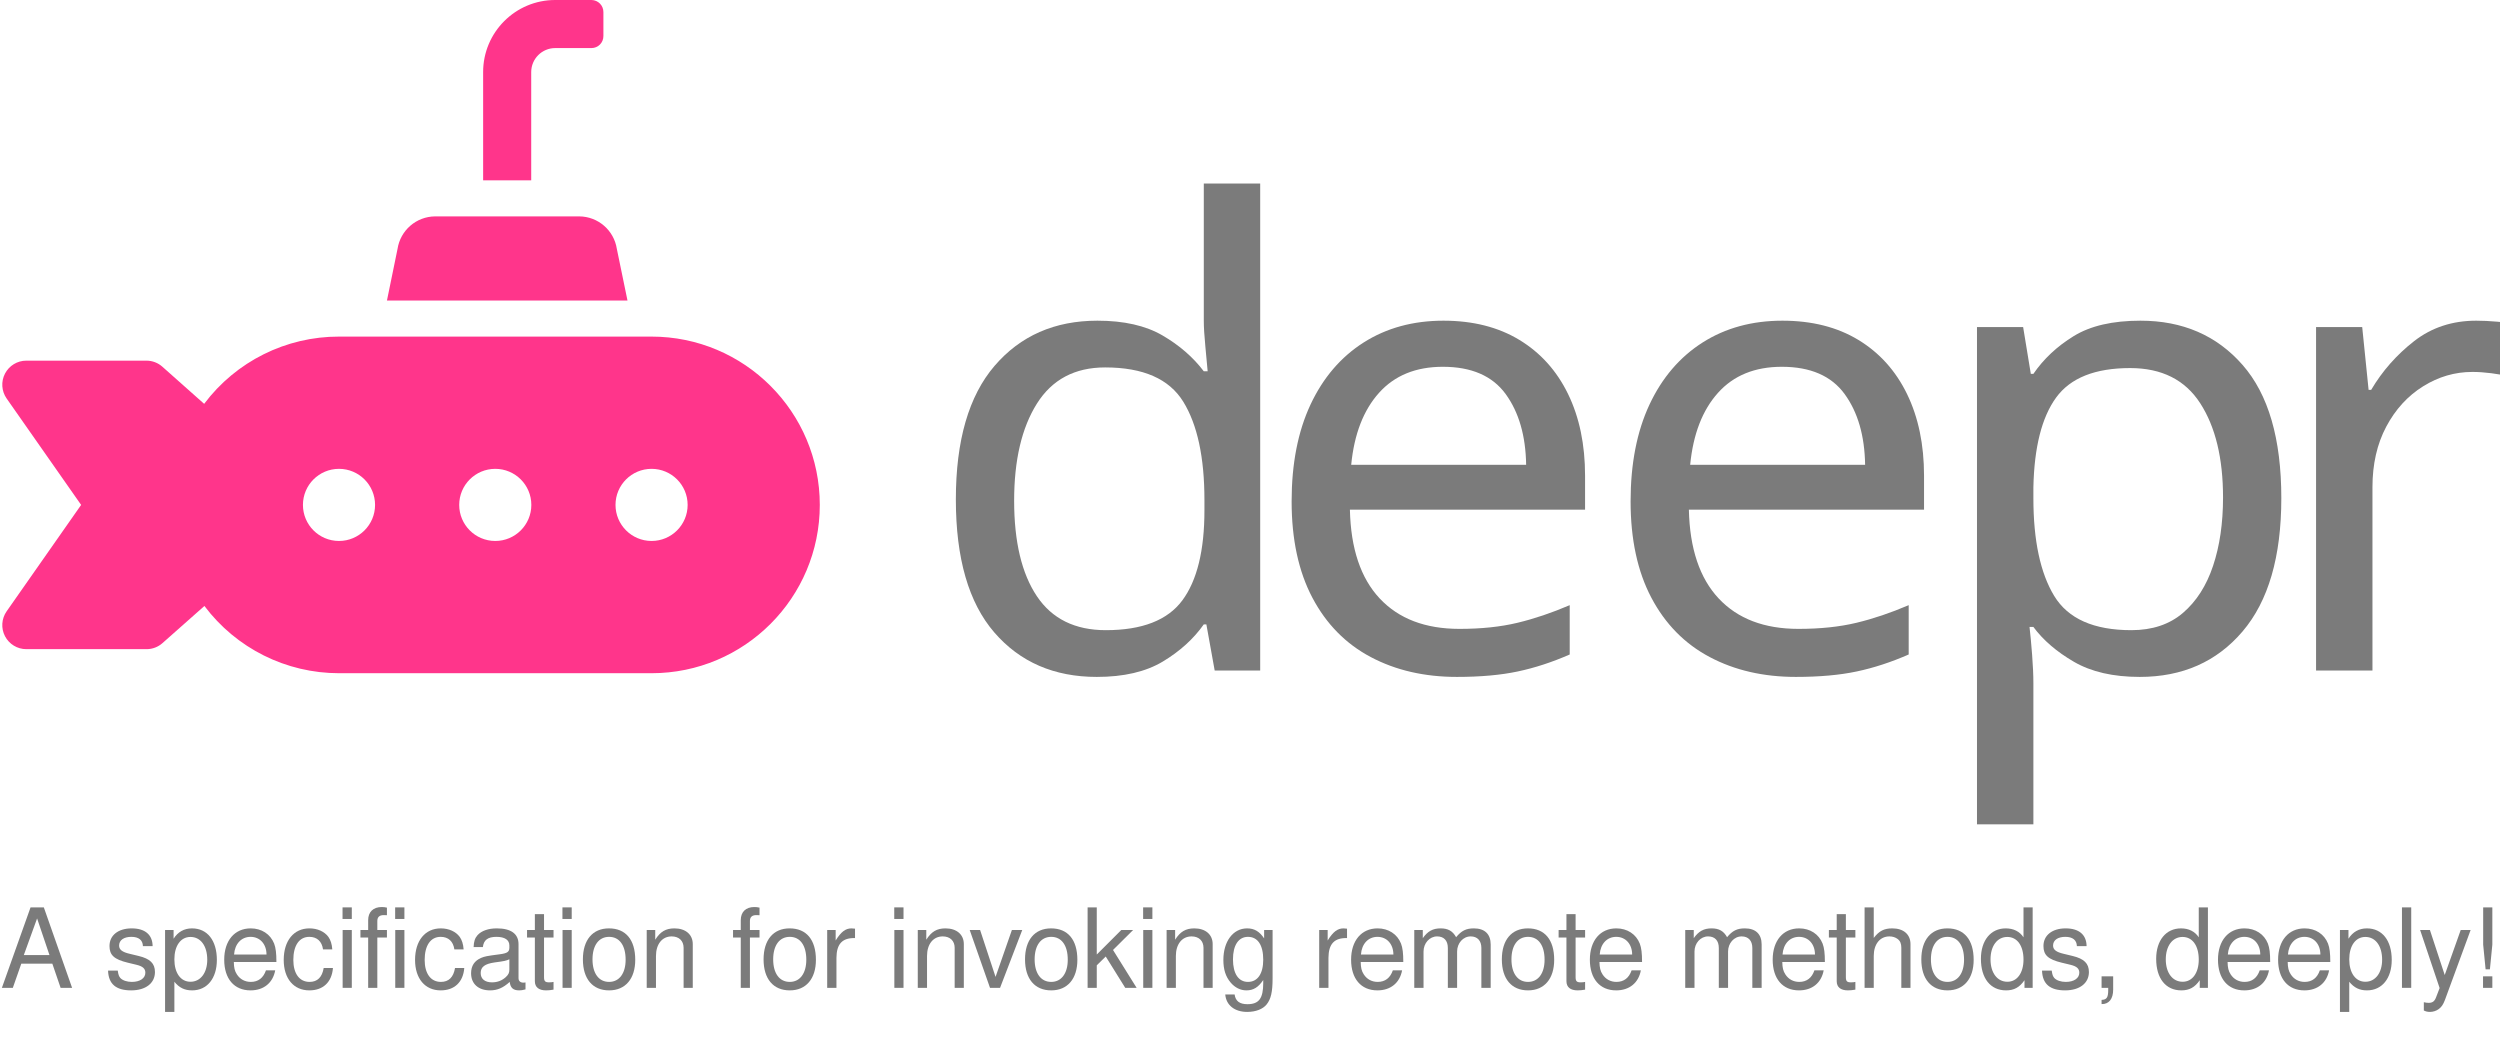
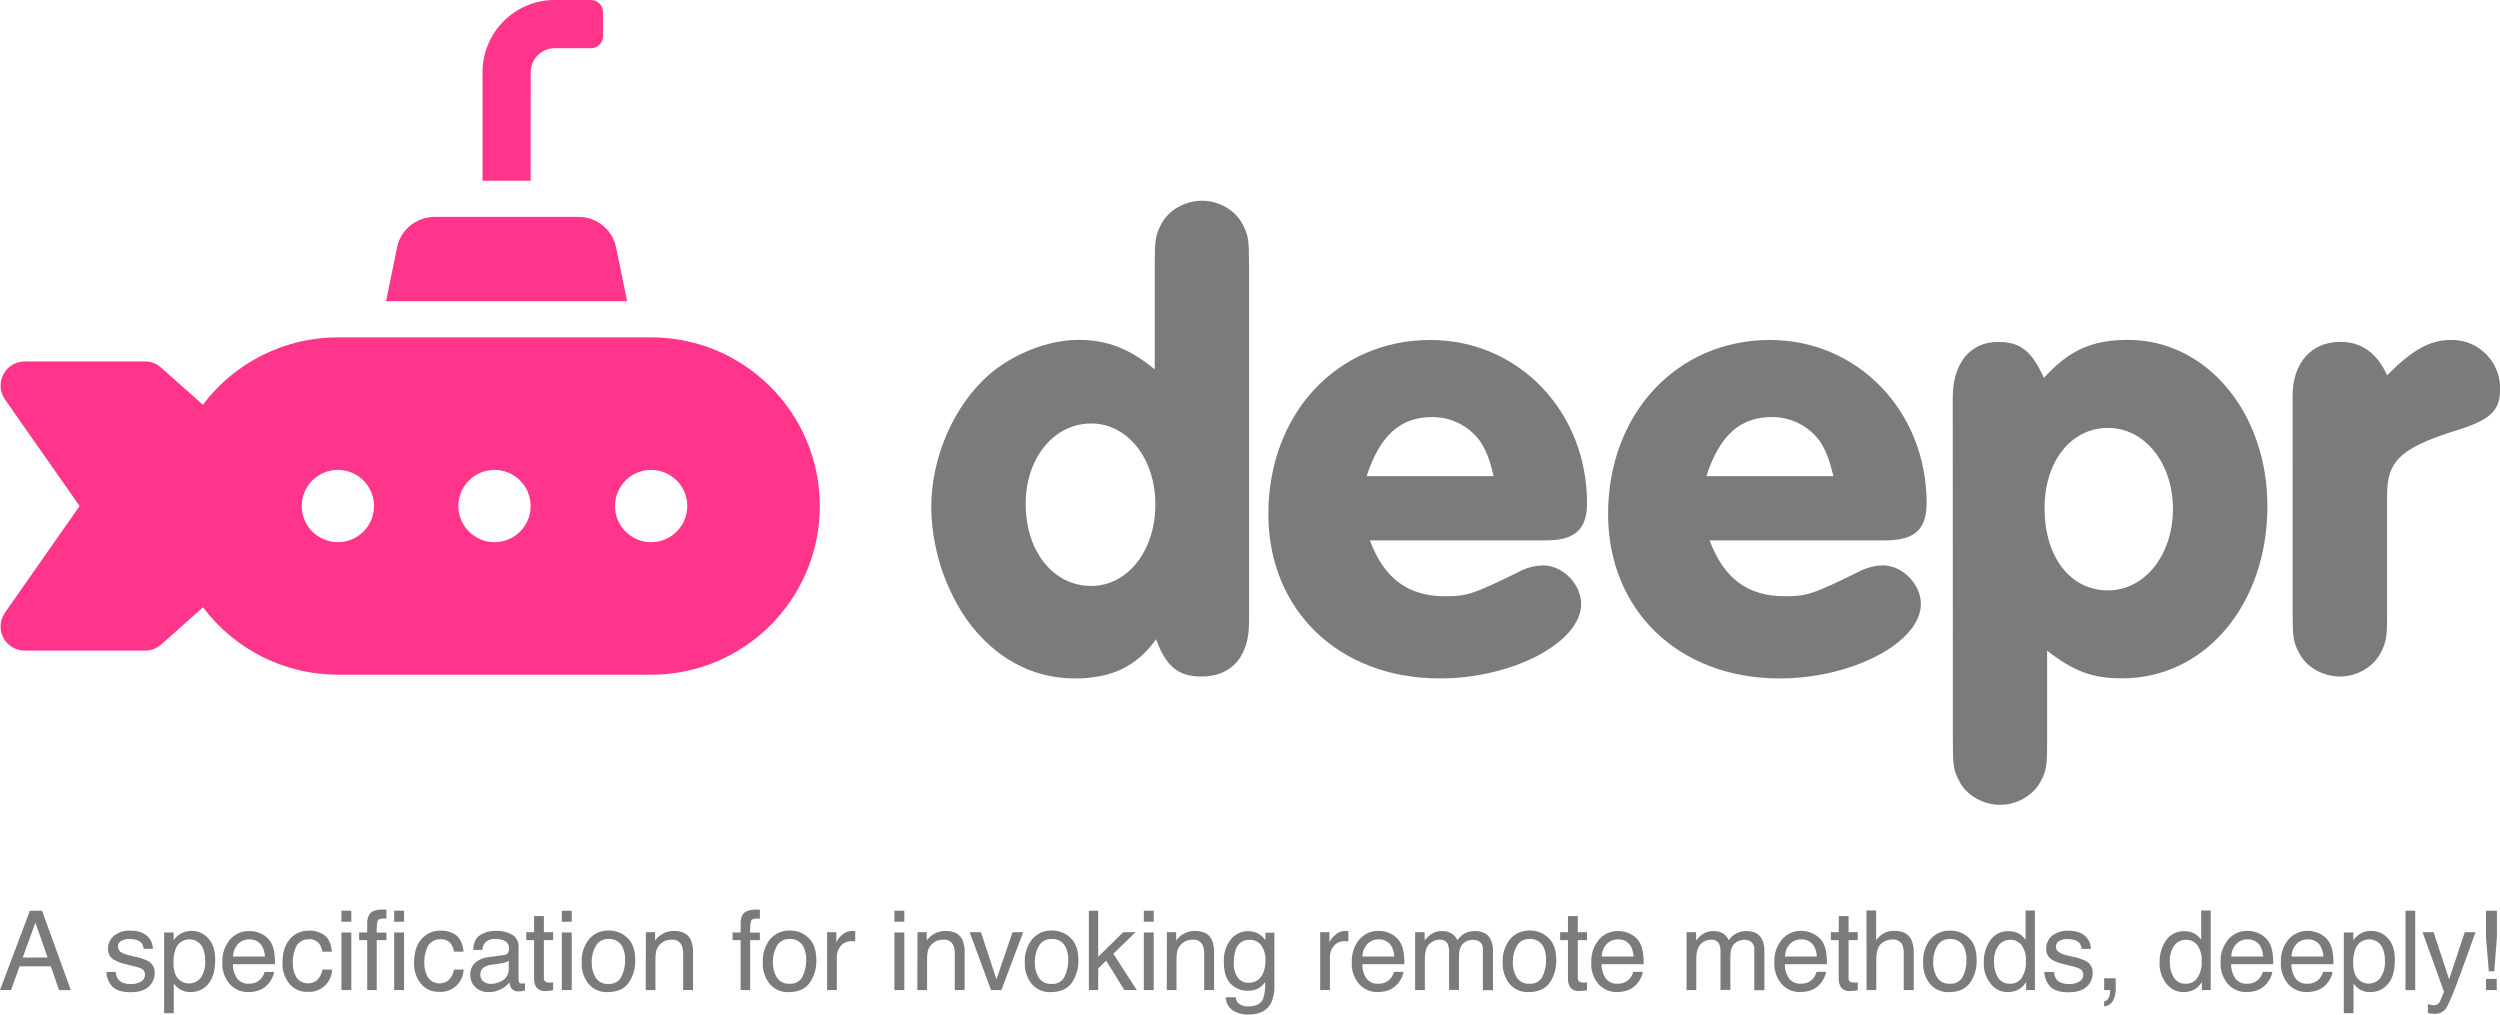
- <svg xmlns="http://www.w3.org/2000/svg" id="Calque_1" data-name="Calque 1" viewBox="0 0 788.86 328.47">
+ <svg xmlns="http://www.w3.org/2000/svg" id="Calque_1" data-name="Calque 1" viewBox="0 0 787.1 319.42">
  <defs>
-     <style>.cls-1{font-size:202.19px;font-family:VAGRundschriftD, VAG Rundschrift D;letter-spacing:-0.03em;}.cls-1,.cls-6{fill:#7b7b7b;}.cls-2{letter-spacing:0em;}.cls-3{letter-spacing:-0.02em;}.cls-4{letter-spacing:-0.02em;}.cls-5{letter-spacing:-0.01em;}.cls-6{font-size:34.83px;font-family:Helvetica;}.cls-7{letter-spacing:0em;}.cls-8{letter-spacing:-0.01em;}.cls-9{letter-spacing:-0.01em;}.cls-10{letter-spacing:0em;}.cls-11{letter-spacing:-0.01em;}.cls-12{letter-spacing:-0.01em;}.cls-13{letter-spacing:-0.01em;}.cls-14{letter-spacing:0em;}.cls-15{letter-spacing:-0.02em;}.cls-16{letter-spacing:-0.01em;}.cls-17{letter-spacing:-0.01em;}.cls-18{letter-spacing:-0.02em;}.cls-19{letter-spacing:-0.01em;}.cls-20{letter-spacing:-0.01em;}.cls-21{letter-spacing:-0.03em;}.cls-22{letter-spacing:-0.02em;}.cls-23{letter-spacing:-0.01em;}.cls-24{letter-spacing:-0.01em;}.cls-25{letter-spacing:-0.01em;}.cls-26{letter-spacing:-0.01em;}.cls-27{letter-spacing:-0.01em;}.cls-28{letter-spacing:-0.01em;}.cls-29{letter-spacing:-0.02em;}.cls-30{letter-spacing:-0.02em;}.cls-31{letter-spacing:-0.01em;}.cls-32{letter-spacing:-0.02em;}.cls-33{letter-spacing:-0.01em;}.cls-34{letter-spacing:-0.01em;}.cls-35{letter-spacing:-0.01em;}.cls-36{letter-spacing:-0.01em;}.cls-37{letter-spacing:0em;}.cls-38{letter-spacing:-0.01em;}.cls-39{letter-spacing:-0.01em;}.cls-40{letter-spacing:-0.01em;}.cls-41{letter-spacing:-0.01em;}.cls-42{letter-spacing:-0.01em;}.cls-43{letter-spacing:-0.03em;}.cls-44{fill:#ff358b;fill-rule:evenodd;}</style>
+     <style>.cls-1{fill:#7b7b7b;}.cls-2{fill:#ff358b;fill-rule:evenodd;}</style>
  </defs>
-   <text class="cls-1" transform="translate(290.49 211.58)">d<tspan class="cls-2" x="105.95" y="0">e</tspan>
-     <tspan class="cls-3" x="212.91" y="0">e</tspan>
-     <tspan class="cls-4" x="316.15" y="0">p</tspan>
-     <tspan class="cls-5" x="423.14" y="0">r</tspan>
-   </text>
-   <text class="cls-6" transform="translate(0 311.71)">A <tspan class="cls-7" x="32.91" y="0">s</tspan>
-     <tspan class="cls-8" x="50.21" y="0">p</tspan>
-     <tspan class="cls-9" x="69.36" y="0">e</tspan>
-     <tspan class="cls-10" x="88.45" y="0">c</tspan>
-     <tspan class="cls-11" x="105.79" y="0">i</tspan>
-     <tspan class="cls-12" x="113.11" y="0">f</tspan>
-     <tspan class="cls-13" x="122.39" y="0">i</tspan>
-     <tspan class="cls-14" x="129.89" y="0">c</tspan>
-     <tspan class="cls-15" x="147.18" y="0">a</tspan>
-     <tspan class="cls-16" x="165.82" y="0">t</tspan>
-     <tspan class="cls-13" x="175.18" y="0">i</tspan>
-     <tspan class="cls-17" x="182.68" y="0">o</tspan>
-     <tspan x="201.63" y="0">n </tspan>
-     <tspan class="cls-18" x="230.68" y="0">f</tspan>
-     <tspan class="cls-19" x="239.69" y="0">o</tspan>
-     <tspan x="258.61" y="0">r </tspan>
-     <tspan class="cls-20" x="279.88" y="0">i</tspan>
-     <tspan class="cls-21" x="287.16" y="0">n</tspan>
-     <tspan class="cls-22" x="305.64" y="0">v</tspan>
-     <tspan class="cls-23" x="322.19" y="0">o</tspan>
-     <tspan class="cls-24" x="341.17" y="0">k</tspan>
-     <tspan class="cls-25" x="358.41" y="0">i</tspan>
-     <tspan class="cls-13" x="365.68" y="0">n</tspan>
-     <tspan x="384.81" y="0">g </tspan>
-     <tspan class="cls-26" x="413.86" y="0">r</tspan>
-     <tspan class="cls-27" x="424.94" y="0">e</tspan>
-     <tspan class="cls-28" x="443.83" y="0">m</tspan>
-     <tspan class="cls-29" x="472.65" y="0">o</tspan>
-     <tspan class="cls-30" x="491.33" y="0">t</tspan>
-     <tspan x="500.28" y="0">e </tspan>
-     <tspan class="cls-31" x="529.33" y="0">m</tspan>
-     <tspan class="cls-32" x="557.97" y="0">e</tspan>
-     <tspan class="cls-33" x="576.61" y="0">t</tspan>
-     <tspan class="cls-34" x="585.92" y="0">h</tspan>
-     <tspan class="cls-8" x="605.01" y="0">o</tspan>
-     <tspan class="cls-35" x="624.16" y="0">d</tspan>
-     <tspan class="cls-36" x="643.16" y="0">s</tspan>
-     <tspan class="cls-37" x="660.11" y="0">, </tspan>
-     <tspan class="cls-38" x="679.46" y="0">d</tspan>
-     <tspan class="cls-39" x="698.48" y="0">e</tspan>
-     <tspan class="cls-40" x="717.45" y="0">e</tspan>
-     <tspan class="cls-41" x="736.48" y="0">p</tspan>
-     <tspan class="cls-42" x="755.55" y="0">l</tspan>
-     <tspan class="cls-43" x="762.95" y="0">y</tspan>
-     <tspan x="779.19" y="0">!</tspan>
-   </text>
-   <path class="cls-44" d="M107,106.21h98.57a53.11,53.11,0,1,1,0,106.22H107a53.13,53.13,0,0,1-42.5-21.22L51.28,202.92a7.56,7.56,0,0,1-5,1.92H8.31A7.59,7.59,0,0,1,2.09,192.9L25.6,159.32,2.09,125.74A7.59,7.59,0,0,1,8.31,113.8H46.24a7.56,7.56,0,0,1,5,1.92l13.18,11.71A53.13,53.13,0,0,1,107,106.21Zm98.6,64.49a11.38,11.38,0,1,0-11.38-11.38A11.39,11.39,0,0,0,205.56,170.7Zm-49.32,0a11.38,11.38,0,1,0-11.38-11.38A11.38,11.38,0,0,0,156.24,170.7Zm-49.31,0a11.38,11.38,0,1,0-11.38-11.38A11.38,11.38,0,0,0,106.93,170.7ZM122.1,94.83l3.34-16.29A12.09,12.09,0,0,1,137.3,68.28h45.47a12.09,12.09,0,0,1,11.87,10.26L198,94.83Zm45.52-37.92H152.45V22.75A22.74,22.74,0,0,1,175.2,0h11.44a3.8,3.8,0,0,1,3.76,3.83v7.51a3.77,3.77,0,0,1-3.76,3.83H175.2a7.58,7.58,0,0,0-7.58,7.58Z" />
+   <path class="cls-1" d="M363.56,83c0-7.08.2-8.9,2-12.33,2.22-4.45,7.48-7.48,12.94-7.48,5.26,0,10.51,3,12.74,7.48,1.82,3.43,2,5,2,12.33V196c0,10.71-5.46,17-15,17C371,213,367,209.76,364,201.26c-6.27,8.7-14.15,12.34-25.68,12.34-13.54,0-25.47-6.67-34-18.6a63.76,63.76,0,0,1-11.12-35.39c0-15.77,7.28-32.15,18.2-41.65C319.07,111.29,330.2,107,339.5,107c8.89,0,16,2.63,24.06,9.3ZM322.92,158.6c0,15,8.69,25.88,20.62,25.88,11.52,0,20.22-11.12,20.22-25.68,0-14.35-8.7-25.47-20.22-25.47C331.81,133.33,322.92,144.25,322.92,158.6Z" />
+   <path class="cls-1" d="M431.29,170.13c4.45,11.93,11.93,17.59,23.66,17.59,7.07,0,8.89-.61,24.46-8.29a16.83,16.83,0,0,1,6.47-1.42c6.07,0,11.93,5.87,11.93,12.13,0,12.14-21.63,23.46-44.48,23.46-31.75,0-54-21.43-54-51.76,0-31.55,21.64-54.8,51-54.8,27.7,0,49.33,22.45,49.33,51.36,0,8.29-3.84,11.73-12.94,11.73Zm39-20.22c-1.41-5.66-2.42-8.09-4.24-10.92a18.51,18.51,0,0,0-15.17-7.68c-9.91,0-16.38,5.66-20.62,18.6Z" />
+   <path class="cls-1" d="M538.25,170.13c4.45,11.93,11.93,17.59,23.65,17.59,7.08,0,8.9-.61,24.47-8.29a16.83,16.83,0,0,1,6.47-1.42c6.07,0,11.93,5.87,11.93,12.13,0,12.14-21.63,23.46-44.48,23.46-31.75,0-54-21.43-54-51.76,0-31.55,21.64-54.8,50.95-54.8,27.71,0,49.34,22.45,49.34,51.36,0,8.29-3.84,11.73-12.94,11.73Zm39-20.22c-1.41-5.66-2.42-8.09-4.24-10.92a18.51,18.51,0,0,0-15.17-7.68c-9.91,0-16.38,5.66-20.62,18.6Z" />
+   <path class="cls-1" d="M614.8,125.24c0-10.92,5.46-17.59,14.35-17.59,6.88,0,10.52,2.83,14.36,11.32C651.39,110.28,658.67,107,670,107c24.66,0,43.87,22.85,43.87,52.37,0,30.94-19.61,54.19-45.69,54.19-9.3,0-15-2-23.66-8.7v28.72c0,7.28-.2,9.09-2,12.33-2.23,4.45-7.48,7.48-12.74,7.48-5.46,0-10.72-3-12.94-7.48-1.82-3.44-2-5-2-12.33ZM643.71,160c0,15.36,8.09,25.88,20,25.88,11.52,0,20.42-11.12,20.42-25.68,0-14.36-8.9-25.48-20.42-25.48C652,134.74,643.71,145.26,643.71,160Z" />
+   <path class="cls-1" d="M721.8,124.63c0-10.31,5.86-17,15-17,6.67,0,11.52,3.44,14.76,10.51,8.29-8.29,13.55-11.12,20.42-11.12a15.19,15.19,0,0,1,15.16,15.37c0,7.08-3,9.91-15.16,13.55-16.18,5.25-20.42,9.3-20.42,19.81v37.41c0,7.07-.2,8.89-2,12.33C747.27,210,742,213,736.76,213c-5.46,0-10.72-3-12.94-7.48-1.82-3.44-2-5-2-12.33Z" />
+   <path class="cls-1" d="M9.41,286.73h3.82l9.07,25H18.59L16,304.23H6.18l-2.71,7.48H0ZM15,301.48l-3.85-11-4,11Z" />
+   <path class="cls-1" d="M36.44,306a4.39,4.39,0,0,0,.78,2.35c.79,1,2.15,1.48,4.1,1.48a6.18,6.18,0,0,0,3-.74,2.46,2.46,0,0,0,1.32-2.29,2,2,0,0,0-1-1.79,12.27,12.27,0,0,0-2.67-.86l-2.47-.62A11.9,11.9,0,0,1,36,302.24a3.84,3.84,0,0,1-2-3.43,5.25,5.25,0,0,1,1.88-4.19A7.63,7.63,0,0,1,41,293q4.17,0,6,2.42a5.22,5.22,0,0,1,1.13,3.3h-2.9a3.39,3.39,0,0,0-.74-1.88q-1.08-1.2-3.75-1.2a4.58,4.58,0,0,0-2.69.66,2,2,0,0,0-.91,1.75,2.13,2.13,0,0,0,1.2,1.89,6.86,6.86,0,0,0,2,.75l2.07.49a16.25,16.25,0,0,1,4.5,1.55,4.1,4.1,0,0,1,1.79,3.69,5.62,5.62,0,0,1-1.87,4.2c-1.25,1.18-3.14,1.77-5.69,1.77-2.74,0-4.69-.61-5.83-1.84A7,7,0,0,1,33.5,306Z" />
+   <path class="cls-1" d="M51.67,293.58h3V296a7.39,7.39,0,0,1,2-1.92,6.5,6.5,0,0,1,3.65-1,6.87,6.87,0,0,1,5.27,2.37c1.44,1.58,2.17,3.84,2.17,6.78,0,4-1.05,6.8-3.13,8.5A7.07,7.07,0,0,1,60,312.33a6.17,6.17,0,0,1-3.46-.91,7.81,7.81,0,0,1-1.83-1.75V319H51.67Zm11.52,14.28a8.55,8.55,0,0,0,1.42-5.36,10.08,10.08,0,0,0-.63-3.75,4.63,4.63,0,0,0-8.74.17,12.64,12.64,0,0,0-.63,4.32,9.12,9.12,0,0,0,.63,3.59,4.65,4.65,0,0,0,7.95,1Z" />
+   <path class="cls-1" d="M82.32,294a6.87,6.87,0,0,1,2.76,2.36,8.26,8.26,0,0,1,1.22,3.21,21.2,21.2,0,0,1,.27,4H73.32a7.88,7.88,0,0,0,1.3,4.46,4.32,4.32,0,0,0,3.76,1.68,4.87,4.87,0,0,0,3.8-1.58A5.43,5.43,0,0,0,83.3,306h3a6.37,6.37,0,0,1-.79,2.24,8.1,8.1,0,0,1-1.5,2,7,7,0,0,1-3.42,1.84,10.47,10.47,0,0,1-2.48.27,7.58,7.58,0,0,1-5.73-2.47A9.65,9.65,0,0,1,70,303a10.54,10.54,0,0,1,2.36-7.13,7.78,7.78,0,0,1,6.19-2.74A8.15,8.15,0,0,1,82.32,294Zm1.1,7.15a8,8,0,0,0-.86-3.18,4.4,4.4,0,0,0-4.16-2.21,4.6,4.6,0,0,0-3.51,1.52,5.74,5.74,0,0,0-1.5,3.87Z" />
+   <path class="cls-1" d="M102.19,294.47c1.29,1,2.06,2.71,2.32,5.15h-3a5.5,5.5,0,0,0-1.24-2.8,3.91,3.91,0,0,0-3.11-1.11A4.3,4.3,0,0,0,93,298.56a11.25,11.25,0,0,0-.82,4.57,8.62,8.62,0,0,0,1.16,4.61,4.47,4.47,0,0,0,6.65.7,6.26,6.26,0,0,0,1.54-3.17h3a7.19,7.19,0,0,1-7.77,7,7,7,0,0,1-5.7-2.61,10,10,0,0,1-2.13-6.52q0-4.8,2.33-7.47A7.55,7.55,0,0,1,97.18,293,7.94,7.94,0,0,1,102.19,294.47Z" />
+   <path class="cls-1" d="M107.5,286.73h3.11v3.47H107.5Zm0,6.85h3.11v18.13H107.5Z" />
+   <path class="cls-1" d="M116.24,287.94c.72-1.05,2.1-1.57,4.14-1.57l.59,0,.7.05v2.79l-.7,0h-.4c-.94,0-1.5.24-1.69.72a14.38,14.38,0,0,0-.27,3.68h3.06V296h-3.06v15.71h-3V296h-2.53v-2.42h2.53v-2.85A5.59,5.59,0,0,1,116.24,287.94Z" />
+   <path class="cls-1" d="M124.1,286.73h3.11v3.47H124.1Zm0,6.85h3.11v18.13H124.1Z" />
+   <path class="cls-1" d="M143.63,294.47c1.29,1,2.06,2.71,2.32,5.15h-3a5.59,5.59,0,0,0-1.25-2.8,3.91,3.91,0,0,0-3.11-1.11,4.3,4.3,0,0,0-4.18,2.85,11.25,11.25,0,0,0-.82,4.57,8.62,8.62,0,0,0,1.16,4.61,4.48,4.48,0,0,0,6.66.7,6.43,6.43,0,0,0,1.54-3.17h3a7.19,7.19,0,0,1-7.77,7,7,7,0,0,1-5.7-2.61,10,10,0,0,1-2.12-6.52c0-3.2.77-5.69,2.33-7.47a7.52,7.52,0,0,1,5.93-2.67A7.94,7.94,0,0,1,143.63,294.47Z" />
+   <path class="cls-1" d="M158.65,300.69a1.66,1.66,0,0,0,1.41-.88,2.68,2.68,0,0,0,.21-1.18,2.5,2.5,0,0,0-1.12-2.28,6,6,0,0,0-3.18-.71,4,4,0,0,0-3.39,1.3,4.2,4.2,0,0,0-.73,2.14H149c.06-2.25.78-3.82,2.18-4.7a9,9,0,0,1,4.87-1.32,9.92,9.92,0,0,1,5.21,1.22,4.16,4.16,0,0,1,2,3.81v10.5a1.34,1.34,0,0,0,.2.76.94.94,0,0,0,.82.29l.46,0c.17,0,.35,0,.55-.07v2.26a7.27,7.27,0,0,1-1.09.25,6.78,6.78,0,0,1-1,.06,2.52,2.52,0,0,1-2.3-1.13,4.37,4.37,0,0,1-.53-1.68,7.73,7.73,0,0,1-2.68,2.12,8.23,8.23,0,0,1-3.86.91,5.8,5.8,0,0,1-4.15-1.54,5.12,5.12,0,0,1-1.6-3.85,4.92,4.92,0,0,1,1.58-3.92,7.55,7.55,0,0,1,4.15-1.72ZM152.2,309a3.62,3.62,0,0,0,2.3.76,7,7,0,0,0,3.13-.74,4.21,4.21,0,0,0,2.55-4.06v-2.46a5.12,5.12,0,0,1-1.44.59,11.23,11.23,0,0,1-1.73.34l-1.85.24a7.19,7.19,0,0,0-2.51.7,2.71,2.71,0,0,0-1.42,2.54A2.53,2.53,0,0,0,152.2,309Z" />
+   <path class="cls-1" d="M168.15,288.41h3.09v5.09h2.91V296h-2.91v11.89a1.28,1.28,0,0,0,.65,1.27,2.65,2.65,0,0,0,1.19.19h.47l.6-.06v2.43a6.5,6.5,0,0,1-1.1.23,11.78,11.78,0,0,1-1.23.06,3.33,3.33,0,0,1-2.91-1.09,4.89,4.89,0,0,1-.76-2.85V296h-2.47v-2.5h2.47Z" />
+   <path class="cls-1" d="M176.89,286.73H180v3.47h-3.12Zm0,6.85H180v18.13h-3.12Z" />
+   <path class="cls-1" d="M197.59,295.32q2.41,2.34,2.41,6.9a12,12,0,0,1-2.12,7.27q-2.13,2.86-6.61,2.87a7.43,7.43,0,0,1-5.92-2.54,10,10,0,0,1-2.2-6.82,10.91,10.91,0,0,1,2.31-7.31,7.77,7.77,0,0,1,6.22-2.72A8.14,8.14,0,0,1,197.59,295.32Zm-1.9,12.1a11.62,11.62,0,0,0,1.12-5.12,9.13,9.13,0,0,0-.81-4.14,4.53,4.53,0,0,0-4.41-2.52,4.34,4.34,0,0,0-4,2.14A10,10,0,0,0,186.3,303a8.71,8.71,0,0,0,1.26,4.84,4.42,4.42,0,0,0,4,1.93A4.16,4.16,0,0,0,195.69,307.42Z" />
+   <path class="cls-1" d="M203.34,293.5h2.91v2.58a8.07,8.07,0,0,1,2.74-2.29,7.2,7.2,0,0,1,3.21-.7c2.59,0,4.33.9,5.24,2.71a9.53,9.53,0,0,1,.75,4.23v11.68h-3.11V300.23a6.16,6.16,0,0,0-.5-2.68,3,3,0,0,0-3-1.7,5.91,5.91,0,0,0-1.78.22,4.62,4.62,0,0,0-2.21,1.49,4.69,4.69,0,0,0-1,1.87,12.66,12.66,0,0,0-.23,2.74v9.54h-3.06Z" />
+   <path class="cls-1" d="M233.82,287.94c.71-1.05,2.09-1.57,4.13-1.57l.6,0,.69.05v2.79l-.69,0h-.41q-1.41,0-1.68.72a13.74,13.74,0,0,0-.28,3.68h3.06V296h-3.06v15.71h-3V296h-2.54v-2.42h2.54v-2.85A5.38,5.38,0,0,1,233.82,287.94Z" />
+   <path class="cls-1" d="M254.6,295.32q2.41,2.34,2.41,6.9a11.89,11.89,0,0,1-2.12,7.27q-2.13,2.86-6.61,2.87a7.43,7.43,0,0,1-5.92-2.54,10,10,0,0,1-2.2-6.82,10.91,10.91,0,0,1,2.31-7.31,7.77,7.77,0,0,1,6.22-2.72A8.14,8.14,0,0,1,254.6,295.32Zm-1.9,12.1a11.62,11.62,0,0,0,1.12-5.12,9.13,9.13,0,0,0-.81-4.14,4.53,4.53,0,0,0-4.41-2.52,4.34,4.34,0,0,0-4,2.14,10,10,0,0,0-1.26,5.17,8.71,8.71,0,0,0,1.26,4.84,4.42,4.42,0,0,0,4,1.93A4.16,4.16,0,0,0,252.7,307.42Z" />
+   <path class="cls-1" d="M260.4,293.5h2.91v3.15a6.9,6.9,0,0,1,1.75-2.24,4.54,4.54,0,0,1,3.22-1.32l.29,0,.69.07v3.23a3.32,3.32,0,0,0-.5-.07l-.5,0a4.39,4.39,0,0,0-3.56,1.49,5.24,5.24,0,0,0-1.24,3.43v10.47H260.4Z" />
+   <path class="cls-1" d="M281.59,286.73h3.12v3.47h-3.12Zm0,6.85h3.12v18.13h-3.12Z" />
+   <path class="cls-1" d="M288.86,293.5h2.91v2.58a8.17,8.17,0,0,1,2.74-2.29,7.24,7.24,0,0,1,3.22-.7c2.58,0,4.33.9,5.23,2.71a9.53,9.53,0,0,1,.75,4.23v11.68H300.6V300.23a6.17,6.17,0,0,0-.49-2.68,3,3,0,0,0-3-1.7,6,6,0,0,0-1.79.22,4.66,4.66,0,0,0-2.21,1.49,4.54,4.54,0,0,0-1,1.87,12,12,0,0,0-.23,2.74v9.54h-3.07Z" />
+   <path class="cls-1" d="M308.85,293.5l4.87,14.83,5.06-14.83h3.36l-6.86,18.21H312L305.3,293.5Z" />
+   <path class="cls-1" d="M337.09,295.32q2.42,2.34,2.42,6.9a11.89,11.89,0,0,1-2.13,7.27q-2.13,2.86-6.6,2.87a7.44,7.44,0,0,1-5.93-2.54,10.09,10.09,0,0,1-2.2-6.82,10.92,10.92,0,0,1,2.32-7.31,7.74,7.74,0,0,1,6.21-2.72A8.14,8.14,0,0,1,337.09,295.32Zm-1.9,12.1a11.48,11.48,0,0,0,1.12-5.12,9.13,9.13,0,0,0-.81-4.14,4.53,4.53,0,0,0-4.4-2.52,4.35,4.35,0,0,0-4,2.14A10,10,0,0,0,325.8,303a8.71,8.71,0,0,0,1.26,4.84,4.43,4.43,0,0,0,4,1.93A4.15,4.15,0,0,0,335.19,307.42Z" />
+   <path class="cls-1" d="M342.82,286.73h2.94v14.51l7.85-7.74h3.91l-7,6.77,7.39,11.44H354l-5.73-9.26-2.51,2.43v6.83h-2.94Z" />
+   <path class="cls-1" d="M360.12,286.73h3.11v3.47h-3.11Zm0,6.85h3.11v18.13h-3.11Z" />
+   <path class="cls-1" d="M367.39,293.5h2.91v2.58a8.07,8.07,0,0,1,2.74-2.29,7.2,7.2,0,0,1,3.21-.7c2.59,0,4.33.9,5.24,2.71a9.53,9.53,0,0,1,.75,4.23v11.68h-3.12V300.23a6.17,6.17,0,0,0-.49-2.68,3,3,0,0,0-3-1.7,5.91,5.91,0,0,0-1.78.22,5,5,0,0,0-3.21,3.36,12.66,12.66,0,0,0-.23,2.74v9.54h-3.06Z" />
+   <path class="cls-1" d="M396.65,294.23a8.68,8.68,0,0,1,1.76,1.74v-2.3h2.82v16.56a12.22,12.22,0,0,1-1,5.48q-1.89,3.71-7.17,3.71a8.78,8.78,0,0,1-4.93-1.32,5.16,5.16,0,0,1-2.24-4.12H389a3.41,3.41,0,0,0,.88,1.88,4.45,4.45,0,0,0,3.24,1c2.34,0,3.87-.82,4.59-2.48a14.08,14.08,0,0,0,.59-5.22,6,6,0,0,1-2.2,2.08,7.38,7.38,0,0,1-3.41.68,7.25,7.25,0,0,1-5.16-2.11q-2.2-2.1-2.21-6.94a10.61,10.61,0,0,1,2.23-7.15,6.89,6.89,0,0,1,5.38-2.56A6.65,6.65,0,0,1,396.65,294.23Zm.37,3.28a4.42,4.42,0,0,0-3.54-1.63,4.36,4.36,0,0,0-4.39,3,11.86,11.86,0,0,0-.63,4.23,7.56,7.56,0,0,0,1.24,4.69,4,4,0,0,0,3.34,1.61,4.7,4.7,0,0,0,4.62-3,9.57,9.57,0,0,0,.75-3.93A7.6,7.6,0,0,0,397,297.51Z" />
+   <path class="cls-1" d="M415.65,293.5h2.91v3.15a6.9,6.9,0,0,1,1.75-2.24,4.54,4.54,0,0,1,3.22-1.32l.29,0,.69.07v3.23a3.16,3.16,0,0,0-.5-.07l-.5,0a4.36,4.36,0,0,0-3.55,1.49,5.2,5.2,0,0,0-1.25,3.43v10.47h-3.06Z" />
+   <path class="cls-1" d="M437.9,294a6.9,6.9,0,0,1,2.75,2.36,8.11,8.11,0,0,1,1.22,3.21,21.2,21.2,0,0,1,.27,4H428.89a7.88,7.88,0,0,0,1.3,4.46,4.32,4.32,0,0,0,3.76,1.68,4.87,4.87,0,0,0,3.8-1.58,5.43,5.43,0,0,0,1.12-2.14h3a6.37,6.37,0,0,1-.79,2.24,7.64,7.64,0,0,1-1.5,2,7,7,0,0,1-3.42,1.84,10.41,10.41,0,0,1-2.48.27,7.58,7.58,0,0,1-5.73-2.47,9.65,9.65,0,0,1-2.35-6.93,10.54,10.54,0,0,1,2.36-7.13,7.78,7.78,0,0,1,6.19-2.74A8.19,8.19,0,0,1,437.9,294Zm1.09,7.15a8,8,0,0,0-.86-3.18,4.4,4.4,0,0,0-4.16-2.21,4.6,4.6,0,0,0-3.51,1.52,5.74,5.74,0,0,0-1.5,3.87Z" />
+   <path class="cls-1" d="M445.54,293.5h3v2.58a10.45,10.45,0,0,1,2-1.95,6,6,0,0,1,3.44-1,5.41,5.41,0,0,1,3.5,1.07,5.6,5.6,0,0,1,1.36,1.81,6.56,6.56,0,0,1,2.4-2.17,6.71,6.71,0,0,1,3.1-.71c2.44,0,4.11.89,5,2.65a8.82,8.82,0,0,1,.71,3.85v12.12h-3.18V299.06a2.94,2.94,0,0,0-.91-2.5,3.64,3.64,0,0,0-2.22-.68,4.37,4.37,0,0,0-3.1,1.21c-.87.8-1.3,2.15-1.3,4v10.59h-3.12V299.83a6.13,6.13,0,0,0-.44-2.71,2.69,2.69,0,0,0-2.6-1.27,4.48,4.48,0,0,0-3.16,1.34c-.94.9-1.42,2.52-1.42,4.86v9.66h-3.06Z" />
+   <path class="cls-1" d="M487.55,295.32q2.42,2.34,2.42,6.9a11.89,11.89,0,0,1-2.13,7.27q-2.13,2.86-6.6,2.87a7.44,7.44,0,0,1-5.93-2.54,10.09,10.09,0,0,1-2.2-6.82,10.86,10.86,0,0,1,2.32-7.31,7.74,7.74,0,0,1,6.21-2.72A8.14,8.14,0,0,1,487.55,295.32Zm-1.9,12.1a11.48,11.48,0,0,0,1.12-5.12,9.13,9.13,0,0,0-.81-4.14,4.53,4.53,0,0,0-4.4-2.52,4.35,4.35,0,0,0-4,2.14,10,10,0,0,0-1.26,5.17,8.71,8.71,0,0,0,1.26,4.84,4.43,4.43,0,0,0,4,1.93A4.15,4.15,0,0,0,485.65,307.42Z" />
+   <path class="cls-1" d="M493.66,288.41h3.09v5.09h2.91V296h-2.91v11.89a1.28,1.28,0,0,0,.65,1.27,2.65,2.65,0,0,0,1.19.19h.47l.6-.06v2.43a6.5,6.5,0,0,1-1.1.23,11.78,11.78,0,0,1-1.23.06,3.33,3.33,0,0,1-2.91-1.09,4.89,4.89,0,0,1-.76-2.85V296h-2.47v-2.5h2.47Z" />
+   <path class="cls-1" d="M513.24,294a6.93,6.93,0,0,1,2.76,2.36,8.25,8.25,0,0,1,1.21,3.21,21.2,21.2,0,0,1,.27,4H504.23a7.88,7.88,0,0,0,1.3,4.46,4.34,4.34,0,0,0,3.77,1.68,4.85,4.85,0,0,0,3.79-1.58,5.45,5.45,0,0,0,1.13-2.14h3a6.58,6.58,0,0,1-.79,2.24,8.1,8.1,0,0,1-1.5,2,7.07,7.07,0,0,1-3.43,1.84,10.41,10.41,0,0,1-2.48.27,7.61,7.61,0,0,1-5.73-2.47A9.65,9.65,0,0,1,501,303a10.49,10.49,0,0,1,2.37-7.13,7.77,7.77,0,0,1,6.18-2.74A8.19,8.19,0,0,1,513.24,294Zm1.1,7.15a8.15,8.15,0,0,0-.86-3.18,4.42,4.42,0,0,0-4.17-2.21,4.63,4.63,0,0,0-3.51,1.52,5.84,5.84,0,0,0-1.5,3.87Z" />
+   <path class="cls-1" d="M531,293.5h3v2.58a10.46,10.46,0,0,1,2-1.95,5.93,5.93,0,0,1,3.43-1,5.46,5.46,0,0,1,3.51,1.07,5.6,5.6,0,0,1,1.36,1.81,6.56,6.56,0,0,1,2.4-2.17,6.67,6.67,0,0,1,3.09-.71c2.45,0,4.12.89,5,2.65a8.68,8.68,0,0,1,.71,3.85v12.12h-3.18V299.06a2.94,2.94,0,0,0-.91-2.5,3.59,3.59,0,0,0-2.21-.68,4.39,4.39,0,0,0-3.11,1.21c-.87.8-1.3,2.15-1.3,4v10.59h-3.11V299.83a6.28,6.28,0,0,0-.44-2.71,2.71,2.71,0,0,0-2.61-1.27,4.47,4.47,0,0,0-3.15,1.34q-1.42,1.35-1.42,4.86v9.66H531Z" />
+   <path class="cls-1" d="M570.93,294a6.87,6.87,0,0,1,2.76,2.36,8.26,8.26,0,0,1,1.22,3.21,21.2,21.2,0,0,1,.27,4H561.93a7.81,7.81,0,0,0,1.3,4.46,4.32,4.32,0,0,0,3.76,1.68,4.87,4.87,0,0,0,3.8-1.58,5.43,5.43,0,0,0,1.12-2.14h3a6.37,6.37,0,0,1-.79,2.24,8.1,8.1,0,0,1-1.5,2,7,7,0,0,1-3.42,1.84,10.5,10.5,0,0,1-2.49.27,7.61,7.61,0,0,1-5.73-2.47,9.69,9.69,0,0,1-2.34-6.93,10.49,10.49,0,0,1,2.36-7.13,7.78,7.78,0,0,1,6.19-2.74A8.15,8.15,0,0,1,570.93,294Zm1.1,7.15a8,8,0,0,0-.86-3.18,4.41,4.41,0,0,0-4.17-2.21,4.6,4.6,0,0,0-3.5,1.52,5.74,5.74,0,0,0-1.5,3.87Z" />
+   <path class="cls-1" d="M578.93,288.41H582v5.09h2.9V296H582v11.89a1.28,1.28,0,0,0,.64,1.27,2.68,2.68,0,0,0,1.19.19h.48l.59-.06v2.43a6.39,6.39,0,0,1-1.09.23,11.84,11.84,0,0,1-1.24.06,3.32,3.32,0,0,1-2.9-1.09,4.9,4.9,0,0,1-.77-2.85V296h-2.47v-2.5h2.47Z" />
+   <path class="cls-1" d="M587.63,286.65h3.06V296a8.78,8.78,0,0,1,2-1.94,6.54,6.54,0,0,1,3.69-1q4,0,5.37,2.77a9.45,9.45,0,0,1,.77,4.2v11.68h-3.15V300.23a6.45,6.45,0,0,0-.51-2.94,3.25,3.25,0,0,0-3.13-1.49,5.21,5.21,0,0,0-3.45,1.3q-1.54,1.32-1.55,4.95v9.66h-3.06Z" />
+   <path class="cls-1" d="M619.92,295.32q2.42,2.34,2.41,6.9a11.89,11.89,0,0,1-2.13,7.27c-1.41,1.91-3.62,2.87-6.6,2.87a7.46,7.46,0,0,1-5.93-2.54,10.09,10.09,0,0,1-2.19-6.82,10.91,10.91,0,0,1,2.31-7.31A7.76,7.76,0,0,1,614,293,8.14,8.14,0,0,1,619.92,295.32Zm-1.9,12.1a11.62,11.62,0,0,0,1.11-5.12,9.14,9.14,0,0,0-.8-4.14,4.53,4.53,0,0,0-4.41-2.52,4.34,4.34,0,0,0-4,2.14,9.93,9.93,0,0,0-1.27,5.17,8.63,8.63,0,0,0,1.27,4.84,4.42,4.42,0,0,0,4,1.93A4.17,4.17,0,0,0,618,307.42Z" />
+   <path class="cls-1" d="M635.88,294.06a8.32,8.32,0,0,1,1.85,1.79v-9.2h2.94v25.06h-2.76v-2.53a6.62,6.62,0,0,1-2.52,2.43,7.21,7.21,0,0,1-3.34.75,6.74,6.74,0,0,1-5.25-2.56,10,10,0,0,1-2.22-6.81,11.82,11.82,0,0,1,2-6.9,6.63,6.63,0,0,1,5.79-2.91A6.44,6.44,0,0,1,635.88,294.06ZM629,307.72a4.34,4.34,0,0,0,4,2,4.17,4.17,0,0,0,3.48-1.83,8.67,8.67,0,0,0,1.36-5.25,7.78,7.78,0,0,0-1.4-5.11,4.38,4.38,0,0,0-3.47-1.65,4.59,4.59,0,0,0-3.73,1.76,8.17,8.17,0,0,0-1.43,5.21A9.11,9.11,0,0,0,629,307.72Z" />
+   <path class="cls-1" d="M646.69,306a4.39,4.39,0,0,0,.78,2.35c.79,1,2.15,1.48,4.1,1.48a6.18,6.18,0,0,0,3-.74,2.46,2.46,0,0,0,1.32-2.29,2,2,0,0,0-1.05-1.79,12.33,12.33,0,0,0-2.66-.86l-2.48-.62a11.9,11.9,0,0,1-3.49-1.29,3.86,3.86,0,0,1-2-3.43,5.25,5.25,0,0,1,1.88-4.19,7.63,7.63,0,0,1,5.08-1.6q4.17,0,6,2.42a5.21,5.21,0,0,1,1.12,3.3h-2.9a3.39,3.39,0,0,0-.74-1.88q-1.08-1.2-3.75-1.2a4.58,4.58,0,0,0-2.69.66,2,2,0,0,0-.91,1.75,2.13,2.13,0,0,0,1.2,1.89,6.83,6.83,0,0,0,2,.75l2.06.49a16.25,16.25,0,0,1,4.5,1.55,4.1,4.1,0,0,1,1.79,3.69,5.58,5.58,0,0,1-1.87,4.2c-1.25,1.18-3.14,1.77-5.69,1.77-2.74,0-4.69-.61-5.83-1.84a7,7,0,0,1-1.83-4.57Z" />
+   <path class="cls-1" d="M662.46,315.29a2.16,2.16,0,0,0,1.65-1.66,4.72,4.72,0,0,0,.26-1.49c0-.08,0-.15,0-.21a1,1,0,0,0-.05-.22h-1.85V308h3.64v3.43a7.4,7.4,0,0,1-.82,3.56,3.68,3.68,0,0,1-2.82,1.88Z" />
+   <path class="cls-1" d="M691.18,294.06a8.31,8.31,0,0,1,1.84,1.79v-9.2h3v25.06h-2.76v-2.53a6.62,6.62,0,0,1-2.52,2.43,7.24,7.24,0,0,1-3.34.75,6.74,6.74,0,0,1-5.25-2.56,10,10,0,0,1-2.22-6.81,11.82,11.82,0,0,1,2-6.9,6.63,6.63,0,0,1,5.79-2.91A6.44,6.44,0,0,1,691.18,294.06Zm-6.84,13.66a4.34,4.34,0,0,0,4,2,4.17,4.17,0,0,0,3.48-1.83,8.67,8.67,0,0,0,1.36-5.25,7.83,7.83,0,0,0-1.4-5.11,4.38,4.38,0,0,0-3.47-1.65,4.57,4.57,0,0,0-3.73,1.76,8.11,8.11,0,0,0-1.43,5.21A9.11,9.11,0,0,0,684.34,307.72Z" />
+   <path class="cls-1" d="M711.44,294a6.87,6.87,0,0,1,2.76,2.36,8.1,8.1,0,0,1,1.21,3.21,20.2,20.2,0,0,1,.28,4H702.44a7.81,7.81,0,0,0,1.3,4.46,4.32,4.32,0,0,0,3.76,1.68,4.88,4.88,0,0,0,3.8-1.58,5.56,5.56,0,0,0,1.12-2.14h3a6.37,6.37,0,0,1-.79,2.24,8.1,8.1,0,0,1-1.5,2,7,7,0,0,1-3.43,1.84,10.35,10.35,0,0,1-2.48.27,7.61,7.61,0,0,1-5.73-2.47,9.69,9.69,0,0,1-2.35-6.93,10.49,10.49,0,0,1,2.37-7.13,7.78,7.78,0,0,1,6.19-2.74A8.15,8.15,0,0,1,711.44,294Zm1.1,7.15a8,8,0,0,0-.86-3.18,4.41,4.41,0,0,0-4.17-2.21,4.6,4.6,0,0,0-3.5,1.52,5.8,5.8,0,0,0-1.51,3.87Z" />
+   <path class="cls-1" d="M730.41,294a6.87,6.87,0,0,1,2.76,2.36,8.1,8.1,0,0,1,1.21,3.21,20.2,20.2,0,0,1,.28,4H721.41a7.81,7.81,0,0,0,1.3,4.46,4.32,4.32,0,0,0,3.76,1.68,4.87,4.87,0,0,0,3.8-1.58,5.56,5.56,0,0,0,1.12-2.14h3a6.37,6.37,0,0,1-.79,2.24,8.1,8.1,0,0,1-1.5,2,7,7,0,0,1-3.43,1.84,10.35,10.35,0,0,1-2.48.27,7.61,7.61,0,0,1-5.73-2.47,9.69,9.69,0,0,1-2.35-6.93,10.49,10.49,0,0,1,2.37-7.13,7.78,7.78,0,0,1,6.19-2.74A8.15,8.15,0,0,1,730.41,294Zm1.1,7.15a8,8,0,0,0-.86-3.18,4.41,4.41,0,0,0-4.17-2.21,4.6,4.6,0,0,0-3.5,1.52,5.8,5.8,0,0,0-1.51,3.87Z" />
+   <path class="cls-1" d="M737.93,293.58h3V296a7.42,7.42,0,0,1,2-1.92,6.47,6.47,0,0,1,3.64-1,6.87,6.87,0,0,1,5.27,2.37q2.17,2.37,2.17,6.78,0,6-3.13,8.5a7.05,7.05,0,0,1-4.61,1.62,6.19,6.19,0,0,1-3.46-.91,7.81,7.81,0,0,1-1.83-1.75V319h-3.06Zm11.52,14.28a8.49,8.49,0,0,0,1.42-5.36,10.08,10.08,0,0,0-.63-3.75,4.63,4.63,0,0,0-8.74.17,12.64,12.64,0,0,0-.63,4.32,9.12,9.12,0,0,0,.63,3.59,4.65,4.65,0,0,0,8,1Z" />
+   <path class="cls-1" d="M757.35,286.73h3.06v25h-3.06Z" />
+   <path class="cls-1" d="M776,293.5h3.38c-.43,1.17-1.38,3.83-2.87,8q-1.66,4.69-2.79,7.65-2.65,7-3.74,8.5a4.26,4.26,0,0,1-3.73,1.53,8.07,8.07,0,0,1-1-.05,7.35,7.35,0,0,1-.86-.19v-2.79a8.91,8.91,0,0,0,1.16.27,3.8,3.8,0,0,0,.63.06,2.23,2.23,0,0,0,1.24-.28,2.59,2.59,0,0,0,.67-.69c.06-.09.26-.56.62-1.39s.6-1.46.76-1.87l-6.74-18.75h3.47l4.88,14.84Z" />
+   <path class="cls-1" d="M782.68,286.73h3.45V295l-.83,10.81h-1.73L782.68,295Zm0,21.45h3.39v3.53h-3.39Z" />
+   <path class="cls-2" d="M106.43,106.21H205a53.11,53.11,0,1,1,0,106.22H106.43a53.15,53.15,0,0,1-42.51-21.22L50.74,202.92a7.56,7.56,0,0,1-5,1.92H7.77A7.59,7.59,0,0,1,1.55,192.9l23.51-33.58L1.55,125.74A7.59,7.59,0,0,1,7.77,113.8H45.7a7.56,7.56,0,0,1,5,1.92l13.18,11.71A53.15,53.15,0,0,1,106.43,106.21ZM205,170.7a11.38,11.38,0,1,0-11.38-11.38A11.38,11.38,0,0,0,205,170.7Zm-49.31,0a11.38,11.38,0,1,0-11.38-11.38A11.39,11.39,0,0,0,155.71,170.7Zm-49.31,0A11.38,11.38,0,1,0,95,159.32,11.39,11.39,0,0,0,106.4,170.7Zm15.17-75.87,3.33-16.29a12.09,12.09,0,0,1,11.87-10.26h45.47A12.08,12.08,0,0,1,194.1,78.54l3.34,16.29Zm45.52-37.92H151.92V22.75A22.74,22.74,0,0,1,174.66,0h11.45a3.79,3.79,0,0,1,3.75,3.83v7.51a3.77,3.77,0,0,1-3.75,3.83H174.66a7.57,7.57,0,0,0-7.57,7.58Z" />
</svg>
